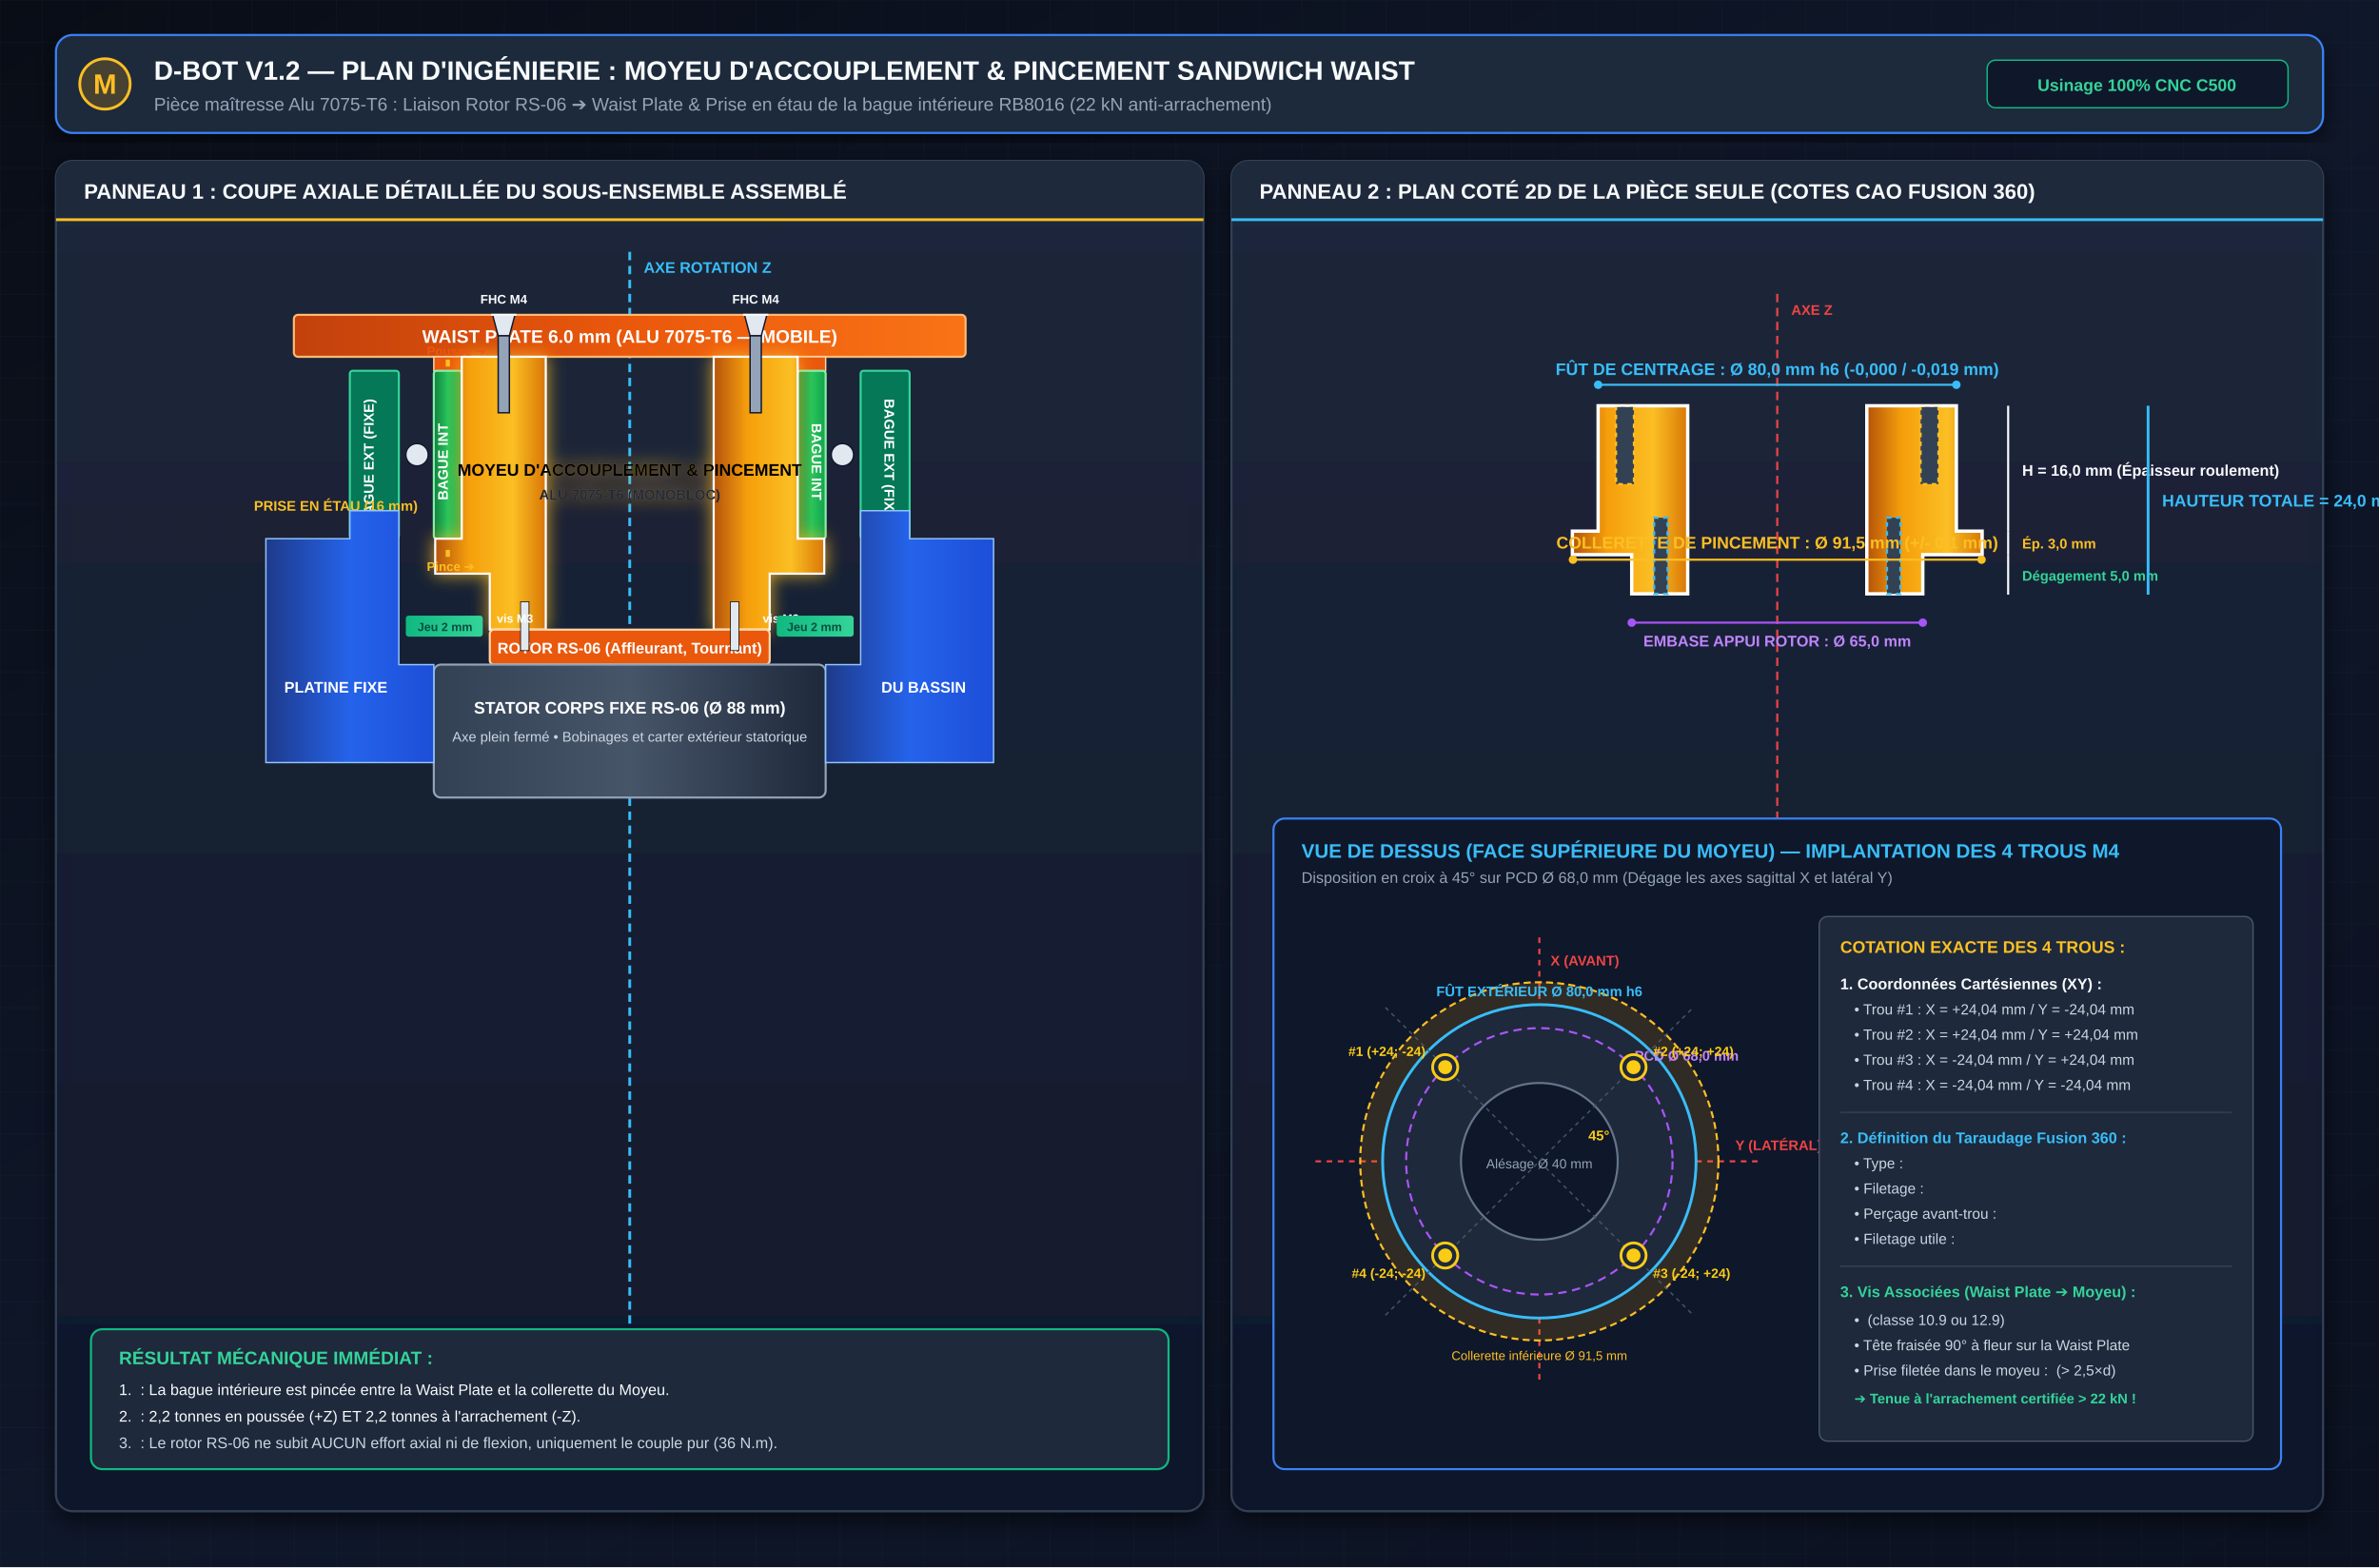
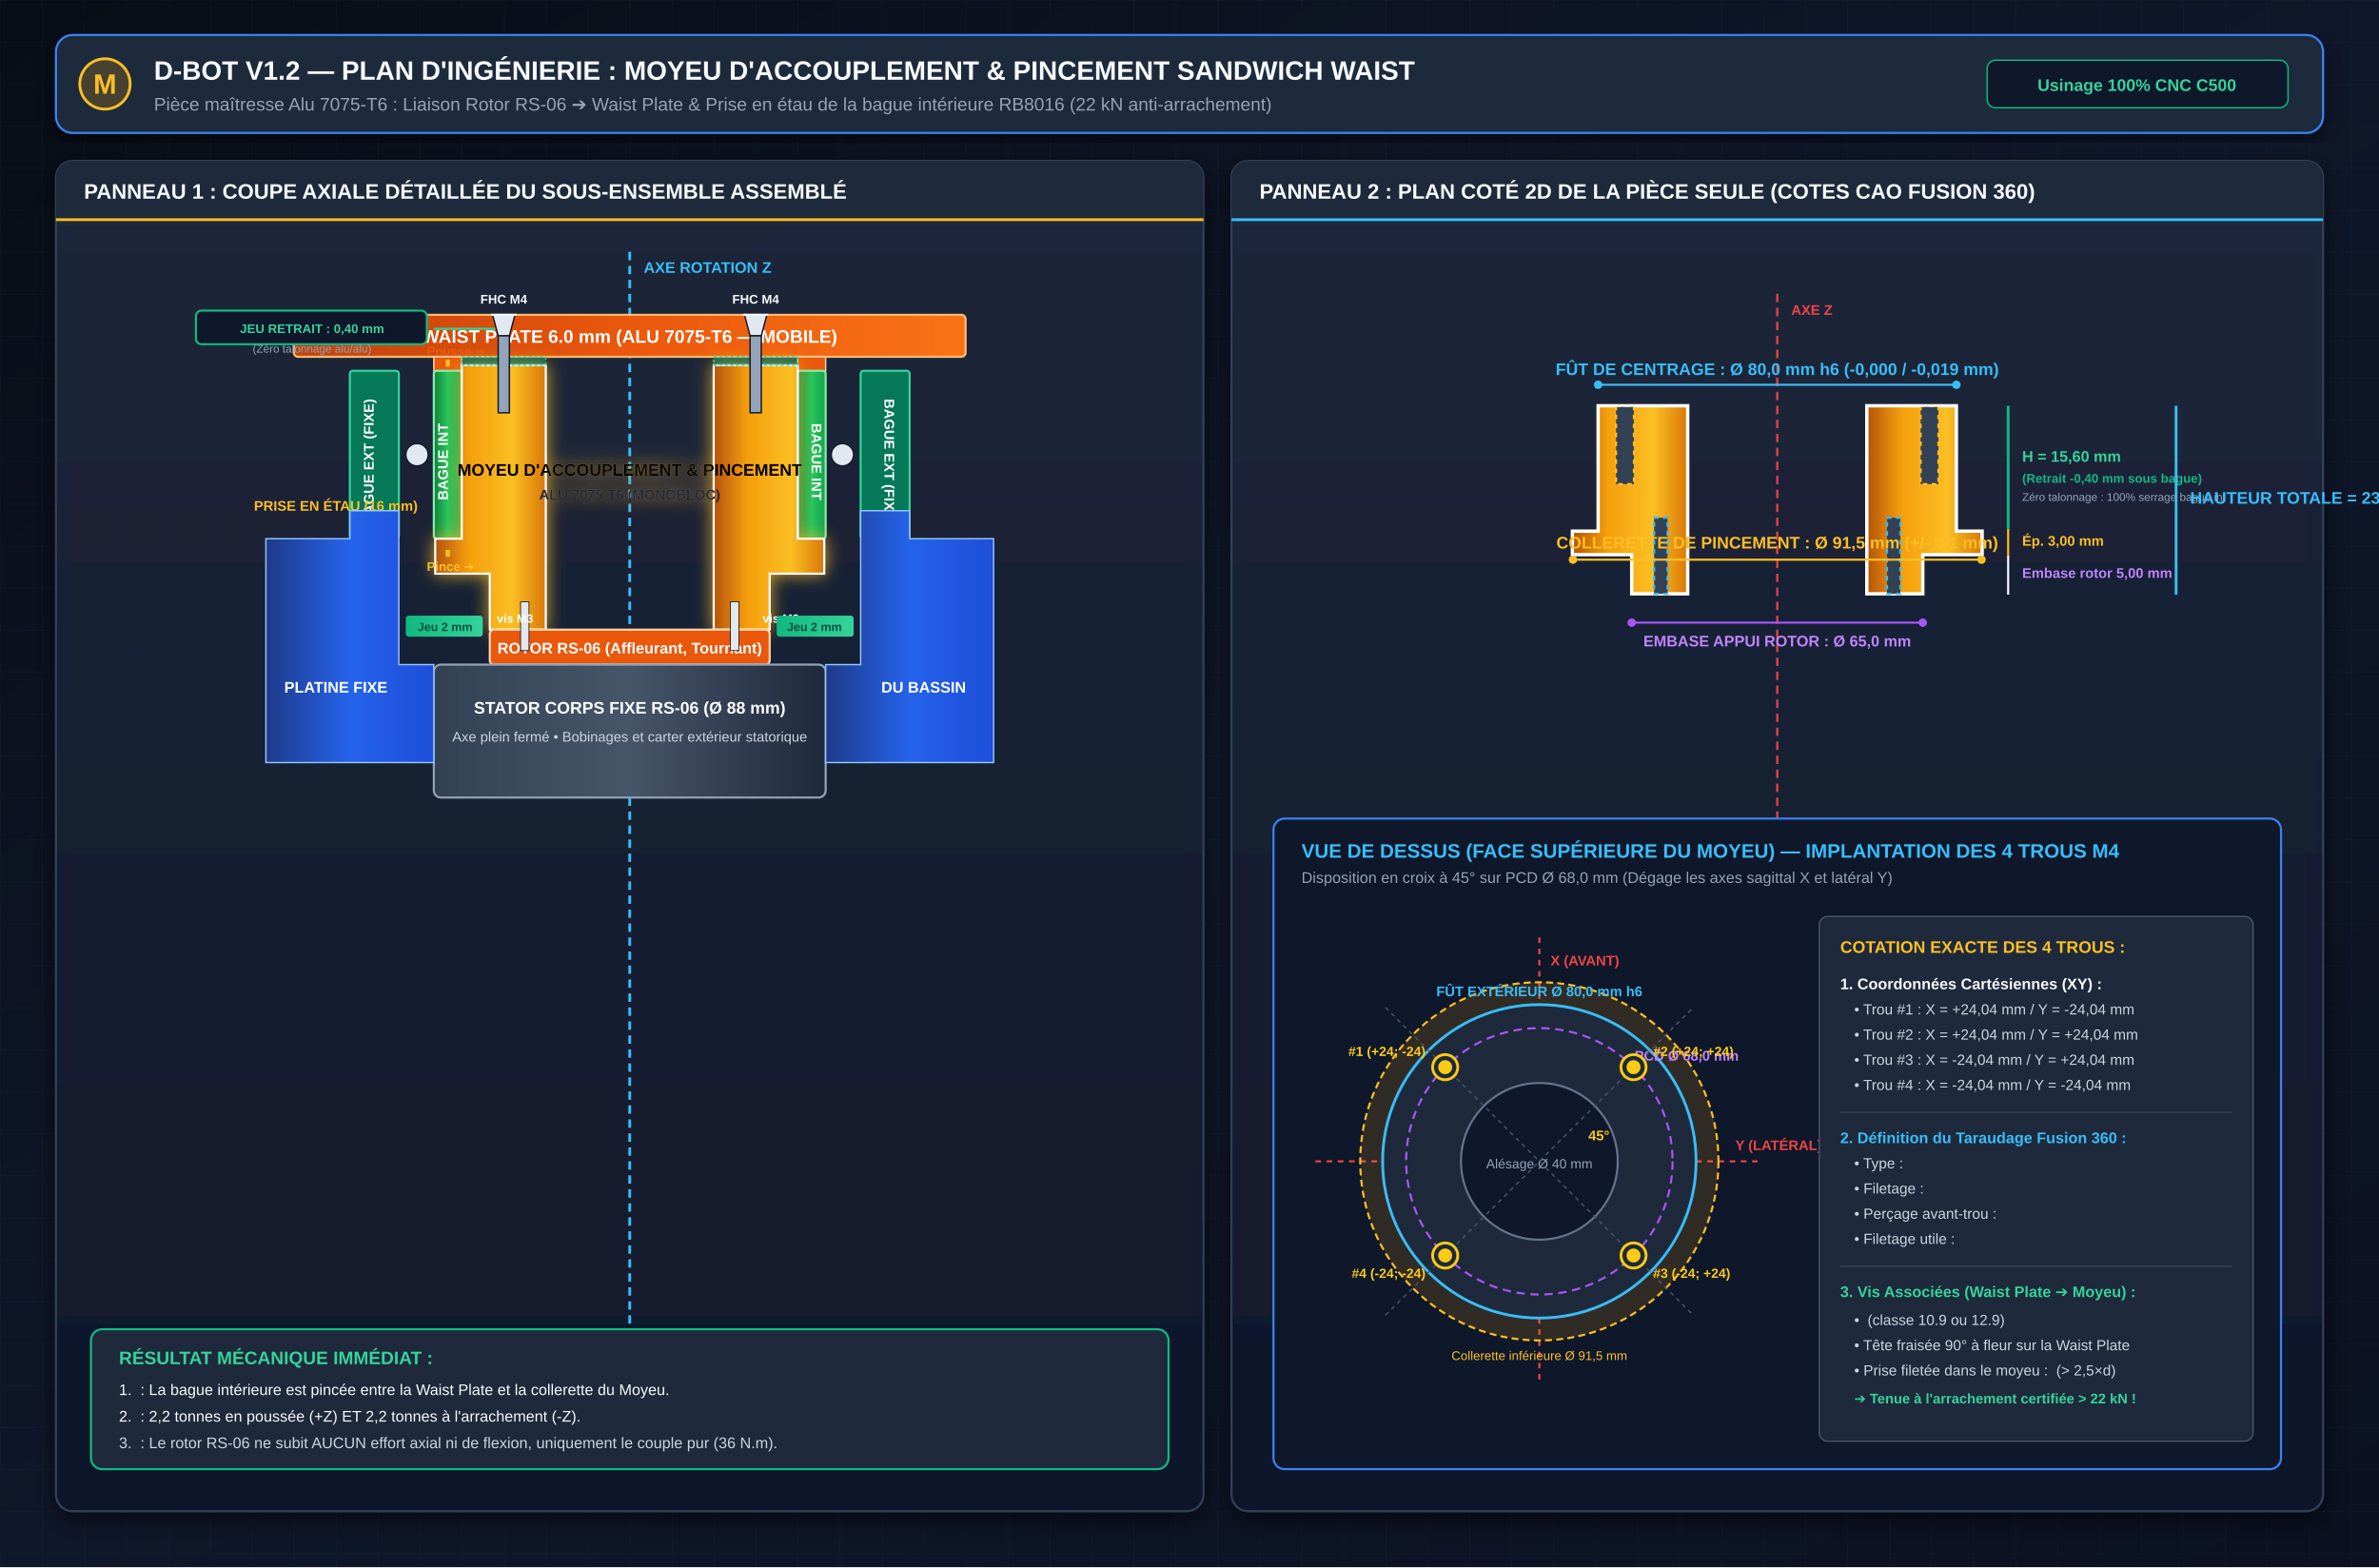
<svg xmlns="http://www.w3.org/2000/svg" viewBox="0 0 1700 1120" width="100%" height="100%">
  <defs>
    <linearGradient id="bgGrad" x1="0%" y1="0%" x2="100%" y2="100%">
      <stop offset="0%" stop-color="#090d16" />
      <stop offset="50%" stop-color="#0f172a" />
      <stop offset="100%" stop-color="#0b1120" />
    </linearGradient>
    <linearGradient id="cardGrad" x1="0%" y1="0%" x2="0%" y2="100%">
      <stop offset="0%" stop-color="#1e293b" stop-opacity="0.96" />
      <stop offset="100%" stop-color="#0f172a" stop-opacity="0.96" />
    </linearGradient>
    <linearGradient id="hubGrad" x1="0%" y1="0%" x2="100%" y2="0%">
      <stop offset="0%" stop-color="#b45309" />
      <stop offset="30%" stop-color="#f59e0b" />
      <stop offset="70%" stop-color="#fbbf24" />
      <stop offset="100%" stop-color="#d97706" />
    </linearGradient>
    <linearGradient id="plateGrad" x1="0%" y1="0%" x2="100%" y2="0%">
      <stop offset="0%" stop-color="#c2410c" />
      <stop offset="50%" stop-color="#ea580c" />
      <stop offset="100%" stop-color="#f97316" />
    </linearGradient>
    <linearGradient id="bearingGrad" x1="0%" y1="0%" x2="100%" y2="0%">
      <stop offset="0%" stop-color="#15803d" />
      <stop offset="50%" stop-color="#22c55e" />
      <stop offset="100%" stop-color="#16a34a" />
    </linearGradient>
    <linearGradient id="platineGrad" x1="0%" y1="0%" x2="100%" y2="0%">
      <stop offset="0%" stop-color="#1e3a8a" />
      <stop offset="50%" stop-color="#2563eb" />
      <stop offset="100%" stop-color="#1d4ed8" />
    </linearGradient>
    <linearGradient id="motorGrad" x1="0%" y1="0%" x2="100%" y2="0%">
      <stop offset="0%" stop-color="#334155" />
      <stop offset="50%" stop-color="#475569" />
      <stop offset="100%" stop-color="#1e293b" />
    </linearGradient>
    <linearGradient id="gapGrad" x1="0%" y1="0%" x2="100%" y2="0%">
      <stop offset="0%" stop-color="#10b981" />
      <stop offset="100%" stop-color="#34d399" />
    </linearGradient>
    <filter id="dropShadow" x="-10%" y="-10%" width="120%" height="120%">
      <feDropShadow dx="0" dy="6" stdDeviation="8" flood-color="#000000" flood-opacity="0.6" />
    </filter>
    <filter id="glowGold" x="-20%" y="-20%" width="140%" height="140%">
      <feDropShadow dx="0" dy="0" stdDeviation="6" flood-color="#fbbf24" flood-opacity="0.8" />
    </filter>
    <pattern id="grid" width="30" height="30" patternUnits="userSpaceOnUse">
      <path d="M 30 0 L 0 0 0 30" fill="none" stroke="#334155" stroke-width="0.5" stroke-opacity="0.25" />
    </pattern>
  </defs>
  <rect width="1700" height="1120" fill="url(#bgGrad)" />
  <rect width="1700" height="1120" fill="url(#grid)" />
  <g transform="translate(40, 25)">
    <rect width="1620" height="70" rx="12" fill="#1e293b" stroke="#3b82f6" stroke-width="1.5" filter="url(#dropShadow)" />
    <circle cx="35" cy="35" r="18" fill="#f59e0b" fill-opacity="0.2" stroke="#fbbf24" stroke-width="2" />
    <text x="35" y="42" font-family="Arial, sans-serif" font-size="20" font-weight="bold" fill="#fbbf24" text-anchor="middle">M</text>
    <text x="70" y="32" font-family="Arial, sans-serif" font-size="19" font-weight="bold" fill="#f8fafc">
      D-BOT V1.2 — PLAN D'INGÉNIERIE : MOYEU D'ACCOUPLEMENT &amp; PINCEMENT SANDWICH WAIST
    </text>
    <text x="70" y="54" font-family="Arial, sans-serif" font-size="13" fill="#94a3b8">
      Pièce maîtresse Alu 7075-T6 : Liaison Rotor RS-06 ➔ Waist Plate &amp; Prise en étau de la bague intérieure RB8016 (22 kN anti-arrachement)
    </text>
    <rect x="1380" y="18" width="215" height="34" rx="6" fill="#0f172a" stroke="#10b981" stroke-width="1" />
    <text x="1487" y="40" font-family="Arial, sans-serif" font-size="12" font-weight="bold" fill="#34d399" text-anchor="middle">
      Usinage 100% CNC C500
    </text>
  </g>
  <g transform="translate(40, 115)">
    <rect width="820" height="965" rx="12" fill="url(#cardGrad)" stroke="#334155" stroke-width="1.5" filter="url(#dropShadow)" />
    <rect width="820" height="42" rx="12" fill="#1e293b" />
    <rect y="30" width="820" height="12" fill="#1e293b" />
    <line x1="0" y1="42" x2="820" y2="42" stroke="#fbbf24" stroke-width="2" />
    <text x="20" y="27" font-family="Arial, sans-serif" font-size="15" font-weight="bold" fill="#f8fafc">
      PANNEAU 1 : COUPE AXIALE DÉTAILLÉE DU SOUS-ENSEMBLE ASSEMBLÉ
    </text>
    <line x1="410" y1="65" x2="410" y2="920" stroke="#38bdf8" stroke-width="2" stroke-dasharray="6,4" />
    <text x="420" y="80" font-family="Arial, sans-serif" font-size="11" font-weight="bold" fill="#38bdf8">AXE ROTATION Z</text>
    <g transform="translate(410, 110)">
      <g transform="translate(0, 0)">
        <rect x="-240" y="0" width="480" height="30" rx="3" fill="url(#plateGrad)" stroke="#fdba74" stroke-width="1.5" />
        <text x="0" y="20" font-family="Arial, sans-serif" font-size="13" font-weight="bold" fill="#ffffff" text-anchor="middle">
          WAIST PLATE 6.0 mm (ALU 7075-T6 — MOBILE)
        </text>
        <rect x="-140" y="30" width="20" height="10" fill="#ea580c" stroke="#fed7aa" stroke-width="1" />
        <rect x="120" y="30" width="20" height="10" fill="#ea580c" stroke="#fed7aa" stroke-width="1" />
      </g>
      <g transform="translate(-140, 40)">
        <rect x="0" y="0" width="20" height="120" rx="2" fill="url(#bearingGrad)" stroke="#86efac" stroke-width="1.5" />
        <text x="10" y="65" font-family="Arial, sans-serif" font-size="10" font-weight="bold" fill="#ffffff" text-anchor="middle" transform="rotate(-90 10 65)">
          BAGUE INT
        </text>
      </g>
      <g transform="translate(120, 40)">
        <rect x="0" y="0" width="20" height="120" rx="2" fill="url(#bearingGrad)" stroke="#86efac" stroke-width="1.5" />
        <text x="10" y="65" font-family="Arial, sans-serif" font-size="10" font-weight="bold" fill="#ffffff" text-anchor="middle" transform="rotate(90 10 65)">
          BAGUE INT
        </text>
      </g>
      <g transform="translate(-200, 40)">
        <rect x="0" y="0" width="35" height="120" rx="2" fill="#047857" stroke="#34d399" stroke-width="1.5" />
        <text x="17" y="65" font-family="Arial, sans-serif" font-size="10" font-weight="bold" fill="#ffffff" text-anchor="middle" transform="rotate(-90 17 65)">
          BAGUE EXT (FIXE)
        </text>
      </g>
      <g transform="translate(165, 40)">
        <rect x="0" y="0" width="35" height="120" rx="2" fill="#047857" stroke="#34d399" stroke-width="1.5" />
        <text x="17" y="65" font-family="Arial, sans-serif" font-size="10" font-weight="bold" fill="#ffffff" text-anchor="middle" transform="rotate(90 17 65)">
          BAGUE EXT (FIXE)
        </text>
      </g>
      <circle cx="-152" cy="100" r="8" fill="#e2e8f0" stroke="#0f172a" stroke-width="1" />
      <circle cx="152" cy="100" r="8" fill="#e2e8f0" stroke="#0f172a" stroke-width="1" />
      <g filter="url(#glowGold)">
-         <path d="M -120 30                   L -60 30                   L -60 225                   L -100 225                   L -100 185                   L -139 185                   L -139 160                   L -120 160 Z" fill="url(#hubGrad)" stroke="#ffffff" stroke-width="1.5" />
-         <path d="M 120 30                   L 60 30                   L 60 225                   L 100 225                   L 100 185                   L 139 185                   L 139 160                   L 120 160 Z" fill="url(#hubGrad)" stroke="#ffffff" stroke-width="1.5" />
+         <path d="M -120 36                   L -60 36                   L -60 225                   L -100 225                   L -100 185                   L -139 185                   L -139 160                   L -120 160 Z" fill="url(#hubGrad)" stroke="#ffffff" stroke-width="1.5" />
+         <path d="M 120 36                   L 60 36                   L 60 225                   L 100 225                   L 100 185                   L 139 185                   L 139 160                   L 120 160 Z" fill="url(#hubGrad)" stroke="#ffffff" stroke-width="1.5" />
        <text x="0" y="115" font-family="Arial, sans-serif" font-size="12" font-weight="bold" fill="#000000" text-anchor="middle">
          MOYEU D'ACCOUPLEMENT &amp; PINCEMENT
        </text>
        <text x="0" y="132" font-family="Arial, sans-serif" font-size="10" font-weight="bold" fill="#1e293b" text-anchor="middle">
          ALU 7075-T6 (MONOBLOC)
+         </text>
+       </g>
+       <g>
+         <rect x="-120" y="30" width="60" height="6" fill="#10b981" fill-opacity="0.35" stroke="#34d399" stroke-width="1" stroke-dasharray="2,2" />
+         <rect x="60" y="30" width="60" height="6" fill="#10b981" fill-opacity="0.35" stroke="#34d399" stroke-width="1" stroke-dasharray="2,2" />
+         <line x1="-90" y1="33" x2="-90" y2="10" stroke="#34d399" stroke-width="1.5" />
+         <line x1="-90" y1="10" x2="-140" y2="10" stroke="#34d399" stroke-width="1.5" />
+         <rect x="-310" y="-3" width="165" height="24" rx="4" fill="#0f172a" stroke="#10b981" stroke-width="1.5" />
+         <text x="-227" y="13" font-family="Arial, sans-serif" font-size="9" font-weight="bold" fill="#34d399" text-anchor="middle">
+           JEU RETRAIT : 0,40 mm
+         </text>
+         <text x="-227" y="27" font-family="Arial, sans-serif" font-size="8" fill="#94a3b8" text-anchor="middle">
+           (Zéro talonnage alu/alu)
        </text>
      </g>
      <g transform="translate(-90, 0)">
        <path d="M -8 0 L 8 0 L 4 15 L -4 15 Z" fill="#e2e8f0" stroke="#0f172a" stroke-width="1" />
        <rect x="-4" y="15" width="8" height="55" fill="#94a3b8" stroke="#0f172a" stroke-width="1" />
        <line x1="-9" y1="0" x2="9" y2="0" stroke="#f8fafc" stroke-width="1.5" />
        <text x="0" y="-8" font-family="Arial, sans-serif" font-size="9" font-weight="bold" fill="#f8fafc" text-anchor="middle">
          FHC M4
        </text>
      </g>
      <g transform="translate(90, 0)">
        <path d="M -8 0 L 8 0 L 4 15 L -4 15 Z" fill="#e2e8f0" stroke="#0f172a" stroke-width="1" />
        <rect x="-4" y="15" width="8" height="55" fill="#94a3b8" stroke="#0f172a" stroke-width="1" />
        <line x1="-9" y1="0" x2="9" y2="0" stroke="#f8fafc" stroke-width="1.5" />
        <text x="0" y="-8" font-family="Arial, sans-serif" font-size="9" font-weight="bold" fill="#f8fafc" text-anchor="middle">
          FHC M4
        </text>
      </g>
      <g transform="translate(-130, 32)">
        <path d="M 0 0 L 0 5" stroke="#fbbf24" stroke-width="3" marker-end="url(#arrowDown)" />
        <text x="-15" y="-3" font-family="Arial, sans-serif" font-size="9" font-weight="bold" fill="#ea580c">Pousse ➔</text>
      </g>
      <g transform="translate(-130, 168)">
        <path d="M 0 5 L 0 0" stroke="#fbbf24" stroke-width="3" />
        <text x="-15" y="15" font-family="Arial, sans-serif" font-size="9" font-weight="bold" fill="#fbbf24">Pince ➔</text>
      </g>
      <text x="-210" y="140" font-family="Arial, sans-serif" font-size="10" font-weight="bold" fill="#fbbf24" text-anchor="middle">
        PRISE EN ÉTAU (16 mm)
      </text>
      <g transform="translate(0, 225)">
        <rect x="-100" y="0" width="200" height="25" rx="3" fill="#ea580c" stroke="#fed7aa" stroke-width="1.5" />
        <text x="0" y="17" font-family="Arial, sans-serif" font-size="11" font-weight="bold" fill="#ffffff" text-anchor="middle">
          ROTOR RS-06 (Affleurant, Tournant)
        </text>
        <g transform="translate(-75, -20)">
          <rect x="-3" y="0" width="6" height="35" fill="#e2e8f0" stroke="#000000" stroke-width="0.5" />
          <text x="-20" y="15" font-family="Arial, sans-serif" font-size="8.5" font-weight="bold" fill="#ffffff">vis M3</text>
        </g>
        <g transform="translate(75, -20)">
          <rect x="-3" y="0" width="6" height="35" fill="#e2e8f0" stroke="#000000" stroke-width="0.5" />
          <text x="20" y="15" font-family="Arial, sans-serif" font-size="8.5" font-weight="bold" fill="#ffffff">vis M3</text>
        </g>
      </g>
      <rect x="-160" y="215" width="55" height="15" fill="url(#gapGrad)" rx="2" />
      <text x="-132" y="226" font-family="Arial, sans-serif" font-size="8.5" font-weight="bold" fill="#064e3b" text-anchor="middle">Jeu 2 mm</text>
      <rect x="105" y="215" width="55" height="15" fill="url(#gapGrad)" rx="2" />
      <text x="132" y="226" font-family="Arial, sans-serif" font-size="8.5" font-weight="bold" fill="#064e3b" text-anchor="middle">Jeu 2 mm</text>
      <g transform="translate(0, 250)">
        <rect x="-140" y="0" width="280" height="95" rx="5" fill="url(#motorGrad)" stroke="#94a3b8" stroke-width="1.5" />
        <text x="0" y="35" font-family="Arial, sans-serif" font-size="12" font-weight="bold" fill="#ffffff" text-anchor="middle">
          STATOR CORPS FIXE RS-06 (Ø 88 mm)
        </text>
        <text x="0" y="55" font-family="Arial, sans-serif" font-size="10" fill="#cbd5e1" text-anchor="middle">
          Axe plein fermé • Bobinages et carter extérieur statorique
        </text>
      </g>
      <g transform="translate(0, 160)">
        <path d="M -260 0 L -200 0 L -200 -20 L -165 -20 L -165 90 L -140 90 L -140 160 L -260 160 Z" fill="url(#platineGrad)" stroke="#93c5fd" stroke-width="1" />
        <path d="M 260 0 L 200 0 L 200 -20 L 165 -20 L 165 90 L 140 90 L 140 160 L 260 160 Z" fill="url(#platineGrad)" stroke="#93c5fd" stroke-width="1" />
        <text x="-210" y="110" font-family="Arial, sans-serif" font-size="11" font-weight="bold" fill="#ffffff" text-anchor="middle">
          PLATINE FIXE
        </text>
        <text x="210" y="110" font-family="Arial, sans-serif" font-size="11" font-weight="bold" fill="#ffffff" text-anchor="middle">
          DU BASSIN
        </text>
      </g>
    </g>
    <g transform="translate(25, 835)">
      <rect width="770" height="100" rx="8" fill="#1e293b" stroke="#10b981" stroke-width="1.5" />
      <text x="20" y="25" font-family="Arial, sans-serif" font-size="13" font-weight="bold" fill="#34d399">
        RÉSULTAT MÉCANIQUE IMMÉDIAT :
      </text>
      <text x="20" y="47" font-family="Arial, sans-serif" font-size="11" fill="#f8fafc">
        1. <b>Sandwich 100% rigide</b> : La bague intérieure est pincée entre la Waist Plate et la collerette du Moyeu.
      </text>
      <text x="20" y="66" font-family="Arial, sans-serif" font-size="11" fill="#f8fafc">
        2. <b>Tenue axiale bidirectionnelle</b> : 2,2 tonnes en poussée (+Z) ET 2,2 tonnes à l'arrachement (-Z).
      </text>
      <text x="20" y="85" font-family="Arial, sans-serif" font-size="11" fill="#cbd5e1">
        3. <b>Découplage moteur total</b> : Le rotor RS-06 ne subit AUCUN effort axial ni de flexion, uniquement le couple pur (36 N.m).
      </text>
    </g>
  </g>
  <g transform="translate(880, 115)">
    <rect width="780" height="965" rx="12" fill="url(#cardGrad)" stroke="#334155" stroke-width="1.5" filter="url(#dropShadow)" />
    <rect width="780" height="42" rx="12" fill="#1e293b" />
    <rect y="30" width="780" height="12" fill="#1e293b" />
    <line x1="0" y1="42" x2="780" y2="42" stroke="#38bdf8" stroke-width="2" />
    <text x="20" y="27" font-family="Arial, sans-serif" font-size="15" font-weight="bold" fill="#f8fafc">
      PANNEAU 2 : PLAN COTÉ 2D DE LA PIÈCE SEULE (COTES CAO FUSION 360)
    </text>
    <g transform="translate(390, 75)">
      <line x1="0" y1="20" x2="0" y2="440" stroke="#ef4444" stroke-width="1.5" stroke-dasharray="6,4" />
      <text x="10" y="35" font-family="Arial, sans-serif" font-size="10" font-weight="bold" fill="#ef4444">AXE Z</text>
      <g transform="translate(0, 100) scale(1.6)">
        <path d="M -80 0                   L -40 0                   L -40 84                   L -65 84                   L -65 66.5                   L -91.5 66.5                   L -91.5 56                   L -80 56 Z" fill="url(#hubGrad)" stroke="#ffffff" stroke-width="1.5" />
        <path d="M 80 0                   L 40 0                   L 40 84                   L 65 84                   L 65 66.5                   L 91.5 66.5                   L 91.5 56                   L 80 56 Z" fill="url(#hubGrad)" stroke="#ffffff" stroke-width="1.5" />
        <g transform="translate(-68, 0)">
          <rect x="-4" y="0" width="8" height="35" fill="#334155" stroke="#fbbf24" stroke-dasharray="2,2" />
          <line x1="-6" y1="0" x2="6" y2="0" stroke="#ffffff" stroke-width="1" />
        </g>
        <g transform="translate(68, 0)">
          <rect x="-4" y="0" width="8" height="35" fill="#334155" stroke="#fbbf24" stroke-dasharray="2,2" />
          <line x1="-6" y1="0" x2="6" y2="0" stroke="#ffffff" stroke-width="1" />
        </g>
        <g transform="translate(-52, 50)">
          <rect x="-3" y="0" width="6" height="34" fill="#334155" stroke="#38bdf8" stroke-dasharray="2,2" />
        </g>
        <g transform="translate(52, 50)">
          <rect x="-3" y="0" width="6" height="34" fill="#334155" stroke="#38bdf8" stroke-dasharray="2,2" />
        </g>
      </g>
      <line x1="-128" y1="85" x2="128" y2="85" stroke="#38bdf8" stroke-width="1.5" />
      <circle cx="-128" cy="85" r="3" fill="#38bdf8" />
      <circle cx="128" cy="85" r="3" fill="#38bdf8" />
      <text x="0" y="78" font-family="Arial, sans-serif" font-size="12" font-weight="bold" fill="#38bdf8" text-anchor="middle">
        FÛT DE CENTRAGE : Ø 80,0 mm h6 (-0,000 / -0,019 mm)
      </text>
      <line x1="-146" y1="210" x2="146" y2="210" stroke="#fbbf24" stroke-width="1.5" />
      <circle cx="-146" cy="210" r="3" fill="#fbbf24" />
      <circle cx="146" cy="210" r="3" fill="#fbbf24" />
      <text x="0" y="202" font-family="Arial, sans-serif" font-size="12" font-weight="bold" fill="#fbbf24" text-anchor="middle">
        COLLERETTE DE PINCEMENT : Ø 91,5 mm (+/- 0,1 mm)
      </text>
      <line x1="-104" y1="255" x2="104" y2="255" stroke="#a855f7" stroke-width="1.5" />
      <circle cx="-104" cy="255" r="3" fill="#a855f7" />
      <circle cx="104" cy="255" r="3" fill="#a855f7" />
      <text x="0" y="272" font-family="Arial, sans-serif" font-size="11" font-weight="bold" fill="#c084fc" text-anchor="middle">
        EMBASE APPUI ROTOR : Ø 65,0 mm
      </text>
-       <line x1="165" y1="100" x2="165" y2="190" stroke="#f8fafc" stroke-width="1.5" />
-       <text x="175" y="150" font-family="Arial, sans-serif" font-size="11" font-weight="bold" fill="#f8fafc">
-         H = 16,0 mm (Épaisseur roulement)
-       </text>
-       <line x1="165" y1="190" x2="165" y2="207" stroke="#f8fafc" stroke-width="1.5" />
-       <text x="175" y="202" font-family="Arial, sans-serif" font-size="10" font-weight="bold" fill="#fbbf24">
-         Ép. 3,0 mm
+       <line x1="165" y1="100" x2="165" y2="188" stroke="#10b981" stroke-width="2" />
+       <text x="175" y="140" font-family="Arial, sans-serif" font-size="11" font-weight="bold" fill="#34d399">
+         H = 15,60 mm
+       </text>
+       <text x="175" y="155" font-family="Arial, sans-serif" font-size="9" font-weight="bold" fill="#10b981">
+         (Retrait -0,40 mm sous bague)
+       </text>
+       <text x="175" y="168" font-family="Arial, sans-serif" font-size="8" fill="#94a3b8">
+         Zéro talonnage : 100% serrage bague int
+       </text>
+       <line x1="165" y1="188" x2="165" y2="207" stroke="#fbbf24" stroke-width="1.5" />
+       <text x="175" y="200" font-family="Arial, sans-serif" font-size="10" font-weight="bold" fill="#fbbf24">
+         Ép. 3,00 mm
      </text>
      <line x1="165" y1="207" x2="165" y2="235" stroke="#f8fafc" stroke-width="1.5" />
-       <text x="175" y="225" font-family="Arial, sans-serif" font-size="10" font-weight="bold" fill="#34d399">
-         Dégagement 5,0 mm
-       </text>
-       <line x1="265" y1="100" x2="265" y2="235" stroke="#38bdf8" stroke-width="2" />
-       <text x="275" y="172" font-family="Arial, sans-serif" font-size="12" font-weight="bold" fill="#38bdf8">
-         HAUTEUR TOTALE = 24,0 mm
+       <text x="175" y="223" font-family="Arial, sans-serif" font-size="10" font-weight="bold" fill="#c084fc">
+         Embase rotor 5,00 mm
+       </text>
+       <line x1="285" y1="100" x2="285" y2="235" stroke="#38bdf8" stroke-width="2" />
+       <text x="295" y="170" font-family="Arial, sans-serif" font-size="12" font-weight="bold" fill="#38bdf8">
+         HAUTEUR TOTALE = 23,60 mm
      </text>
    </g>
    <g transform="translate(30, 470)">
      <rect width="720" height="465" rx="8" fill="#0f172a" stroke="#3b82f6" stroke-width="1.5" />
      <text x="20" y="28" font-family="Arial, sans-serif" font-size="14" font-weight="bold" fill="#38bdf8">
        VUE DE DESSUS (FACE SUPÉRIEURE DU MOYEU) — IMPLANTATION DES 4 TROUS M4
      </text>
      <text x="20" y="46" font-family="Arial, sans-serif" font-size="11" fill="#94a3b8">
        Disposition en croix à 45° sur PCD Ø 68,0 mm (Dégage les axes sagittal X et latéral Y)
      </text>
      <g transform="translate(190, 245)">
        <line x1="-160" y1="0" x2="160" y2="0" stroke="#ef4444" stroke-width="1.5" stroke-dasharray="4,4" />
        <line x1="0" y1="-160" x2="0" y2="160" stroke="#ef4444" stroke-width="1.5" stroke-dasharray="4,4" />
        <text x="140" y="-8" font-family="Arial, sans-serif" font-size="10" font-weight="bold" fill="#ef4444">Y (LATÉRAL)</text>
        <text x="8" y="-140" font-family="Arial, sans-serif" font-size="10" font-weight="bold" fill="#ef4444">X (AVANT)</text>
        <circle cx="0" cy="0" r="128" fill="#f59e0b" fill-opacity="0.15" stroke="#fbbf24" stroke-width="1.5" stroke-dasharray="5,3" />
        <text x="0" y="142" font-family="Arial, sans-serif" font-size="9" fill="#fbbf24" text-anchor="middle">
          Collerette inférieure Ø 91,5 mm
        </text>
        <circle cx="0" cy="0" r="112" fill="#1e293b" stroke="#38bdf8" stroke-width="2" />
        <text x="0" y="-118" font-family="Arial, sans-serif" font-size="10" font-weight="bold" fill="#38bdf8" text-anchor="middle">
          FÛT EXTÉRIEUR Ø 80,0 mm h6
        </text>
        <circle cx="0" cy="0" r="95.2" fill="none" stroke="#a855f7" stroke-width="1.5" stroke-dasharray="6,4" />
        <text x="68" y="-72" font-family="Arial, sans-serif" font-size="10" font-weight="bold" fill="#c084fc">
          PCD Ø 68,0 mm
        </text>
        <circle cx="0" cy="0" r="56" fill="#0f172a" stroke="#64748b" stroke-width="1.5" />
        <text x="0" y="5" font-family="Arial, sans-serif" font-size="9.5" fill="#94a3b8" text-anchor="middle">
          Alésage Ø 40 mm
        </text>
        <line x1="-110" y1="-110" x2="110" y2="110" stroke="#475569" stroke-width="1" stroke-dasharray="3,3" />
        <line x1="-110" y1="110" x2="110" y2="-110" stroke="#475569" stroke-width="1" stroke-dasharray="3,3" />
        <text x="35" y="-15" font-family="Arial, sans-serif" font-size="10" font-weight="bold" fill="#facc15">45°</text>
        <g transform="translate(67.3, -67.3)">
          <circle cx="0" cy="0" r="9" fill="#1e293b" stroke="#facc15" stroke-width="2" />
          <circle cx="0" cy="0" r="5" fill="#facc15" />
          <text x="14" y="-8" font-family="Arial, sans-serif" font-size="9.5" font-weight="bold" fill="#facc15">#2 (+24; +24)</text>
        </g>
        <g transform="translate(-67.3, -67.3)">
          <circle cx="0" cy="0" r="9" fill="#1e293b" stroke="#facc15" stroke-width="2" />
          <circle cx="0" cy="0" r="5" fill="#facc15" />
          <text x="-14" y="-8" font-family="Arial, sans-serif" font-size="9.5" font-weight="bold" fill="#facc15" text-anchor="end">#1 (+24; -24)</text>
        </g>
        <g transform="translate(-67.3, 67.3)">
          <circle cx="0" cy="0" r="9" fill="#1e293b" stroke="#facc15" stroke-width="2" />
          <circle cx="0" cy="0" r="5" fill="#facc15" />
          <text x="-14" y="16" font-family="Arial, sans-serif" font-size="9.5" font-weight="bold" fill="#facc15" text-anchor="end">#4 (-24; -24)</text>
        </g>
        <g transform="translate(67.3, 67.3)">
          <circle cx="0" cy="0" r="9" fill="#1e293b" stroke="#facc15" stroke-width="2" />
          <circle cx="0" cy="0" r="5" fill="#facc15" />
          <text x="14" y="16" font-family="Arial, sans-serif" font-size="9.5" font-weight="bold" fill="#facc15">#3 (-24; +24)</text>
        </g>
      </g>
      <g transform="translate(390, 70)">
        <rect width="310" height="375" rx="6" fill="#1e293b" stroke="#475569" stroke-width="1" />
        <text x="15" y="26" font-family="Arial, sans-serif" font-size="12" font-weight="bold" fill="#fbbf24">
          COTATION EXACTE DES 4 TROUS :
        </text>
        <text x="15" y="52" font-family="Arial, sans-serif" font-size="11" font-weight="bold" fill="#f8fafc">
          1. Coordonnées Cartésiennes (XY) :
        </text>
        <text x="25" y="70" font-family="Arial, sans-serif" font-size="10.5" fill="#cbd5e1">
          • Trou #1 : X = +24,04 mm / Y = -24,04 mm
        </text>
        <text x="25" y="88" font-family="Arial, sans-serif" font-size="10.5" fill="#cbd5e1">
          • Trou #2 : X = +24,04 mm / Y = +24,04 mm
        </text>
        <text x="25" y="106" font-family="Arial, sans-serif" font-size="10.5" fill="#cbd5e1">
          • Trou #3 : X = -24,04 mm / Y = +24,04 mm
        </text>
        <text x="25" y="124" font-family="Arial, sans-serif" font-size="10.5" fill="#cbd5e1">
          • Trou #4 : X = -24,04 mm / Y = -24,04 mm
        </text>
        <line x1="15" y1="140" x2="295" y2="140" stroke="#334155" stroke-width="1" />
        <text x="15" y="162" font-family="Arial, sans-serif" font-size="11" font-weight="bold" fill="#38bdf8">
          2. Définition du Taraudage Fusion 360 :
        </text>
        <text x="25" y="180" font-family="Arial, sans-serif" font-size="10.5" fill="#cbd5e1">
          • Type : <b>Trou taraudé (Tapped)</b>
        </text>
        <text x="25" y="198" font-family="Arial, sans-serif" font-size="10.5" fill="#cbd5e1">
          • Filetage : <b>M4 × 0,7 mm</b>
        </text>
        <text x="25" y="216" font-family="Arial, sans-serif" font-size="10.5" fill="#cbd5e1">
          • Perçage avant-trou : <b>Ø 3,3 mm prof. 12,0 mm</b>
        </text>
        <text x="25" y="234" font-family="Arial, sans-serif" font-size="10.5" fill="#cbd5e1">
          • Filetage utile : <b>Profondeur 9,0 à 10,0 mm</b>
        </text>
        <line x1="15" y1="250" x2="295" y2="250" stroke="#334155" stroke-width="1" />
        <text x="15" y="272" font-family="Arial, sans-serif" font-size="11" font-weight="bold" fill="#34d399">
          3. Vis Associées (Waist Plate ➔ Moyeu) :
        </text>
        <text x="25" y="292" font-family="Arial, sans-serif" font-size="10.5" fill="#cbd5e1">
          • <b>4 vis FHC M4 × 16 mm</b> (classe 10.9 ou 12.9)
        </text>
        <text x="25" y="310" font-family="Arial, sans-serif" font-size="10.5" fill="#cbd5e1">
          • Tête fraisée 90° à fleur sur la Waist Plate
        </text>
        <text x="25" y="328" font-family="Arial, sans-serif" font-size="10.5" fill="#cbd5e1">
          • Prise filetée dans le moyeu : <b>10,0 mm</b> (&gt; 2,5×d)
        </text>
        <text x="25" y="348" font-family="Arial, sans-serif" font-size="10" font-weight="bold" fill="#34d399">
          ➔ Tenue à l'arrachement certifiée &gt; 22 kN !
        </text>
      </g>
    </g>
  </g>
</svg>
